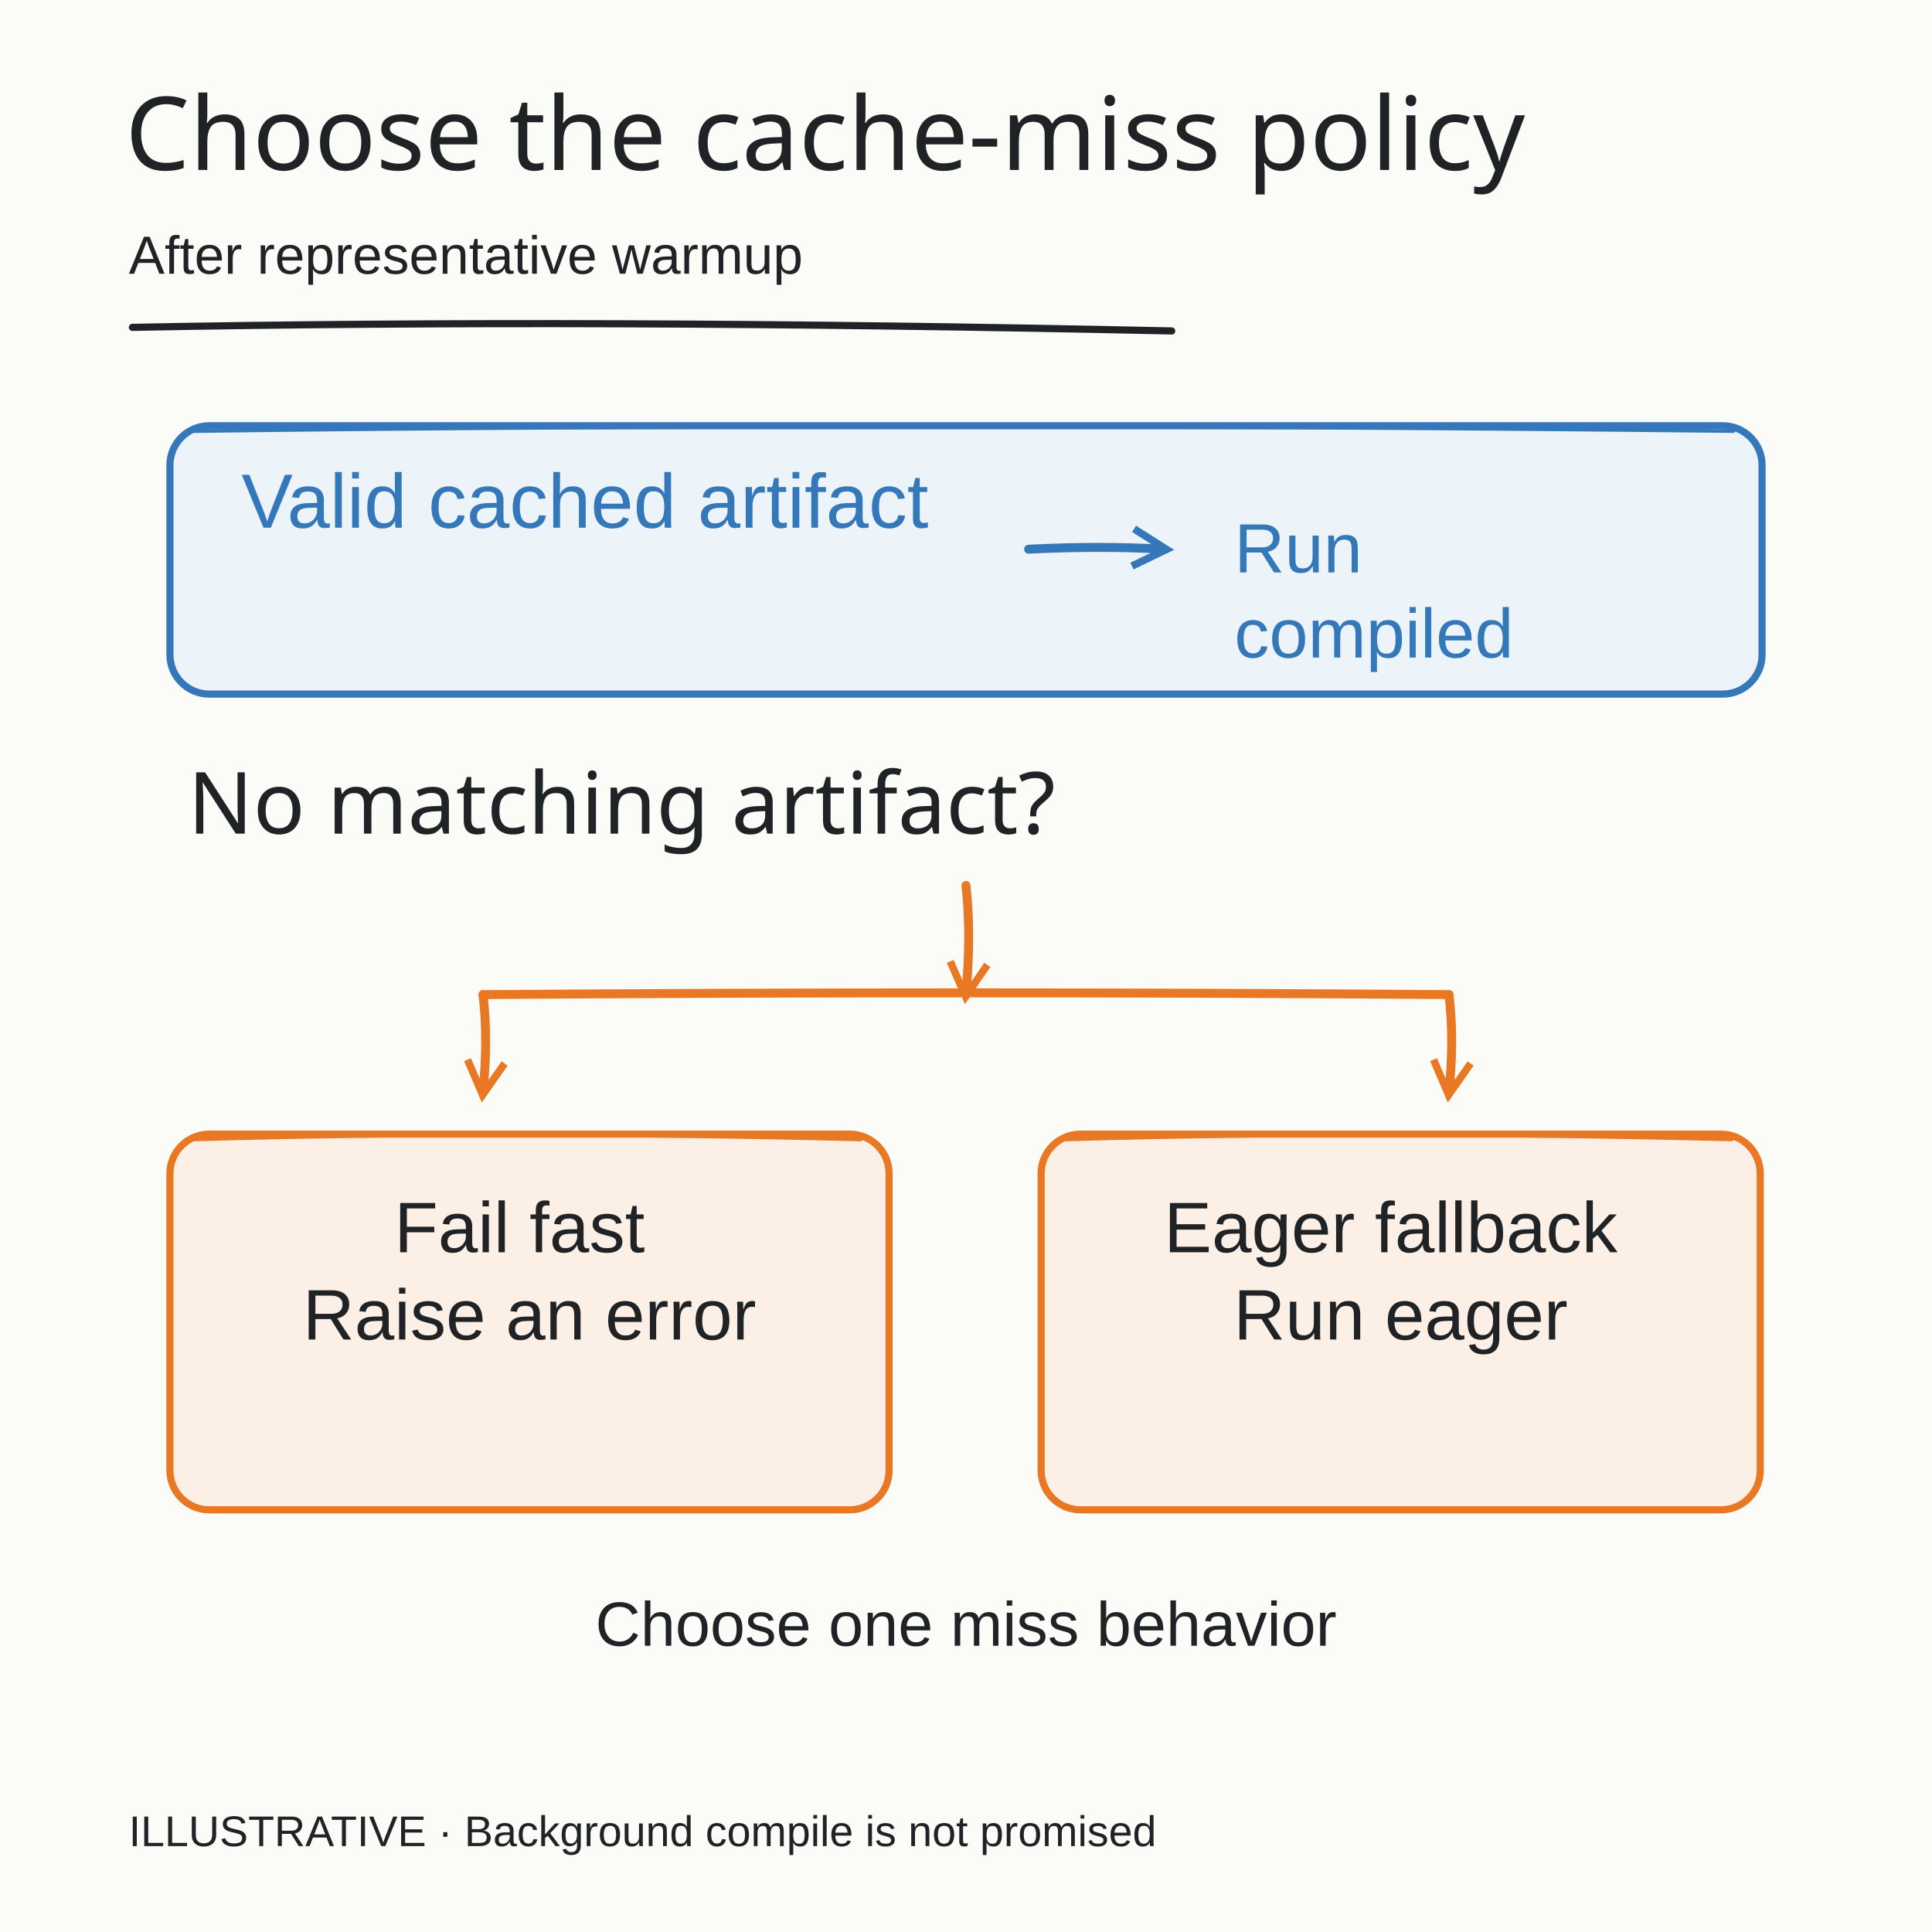
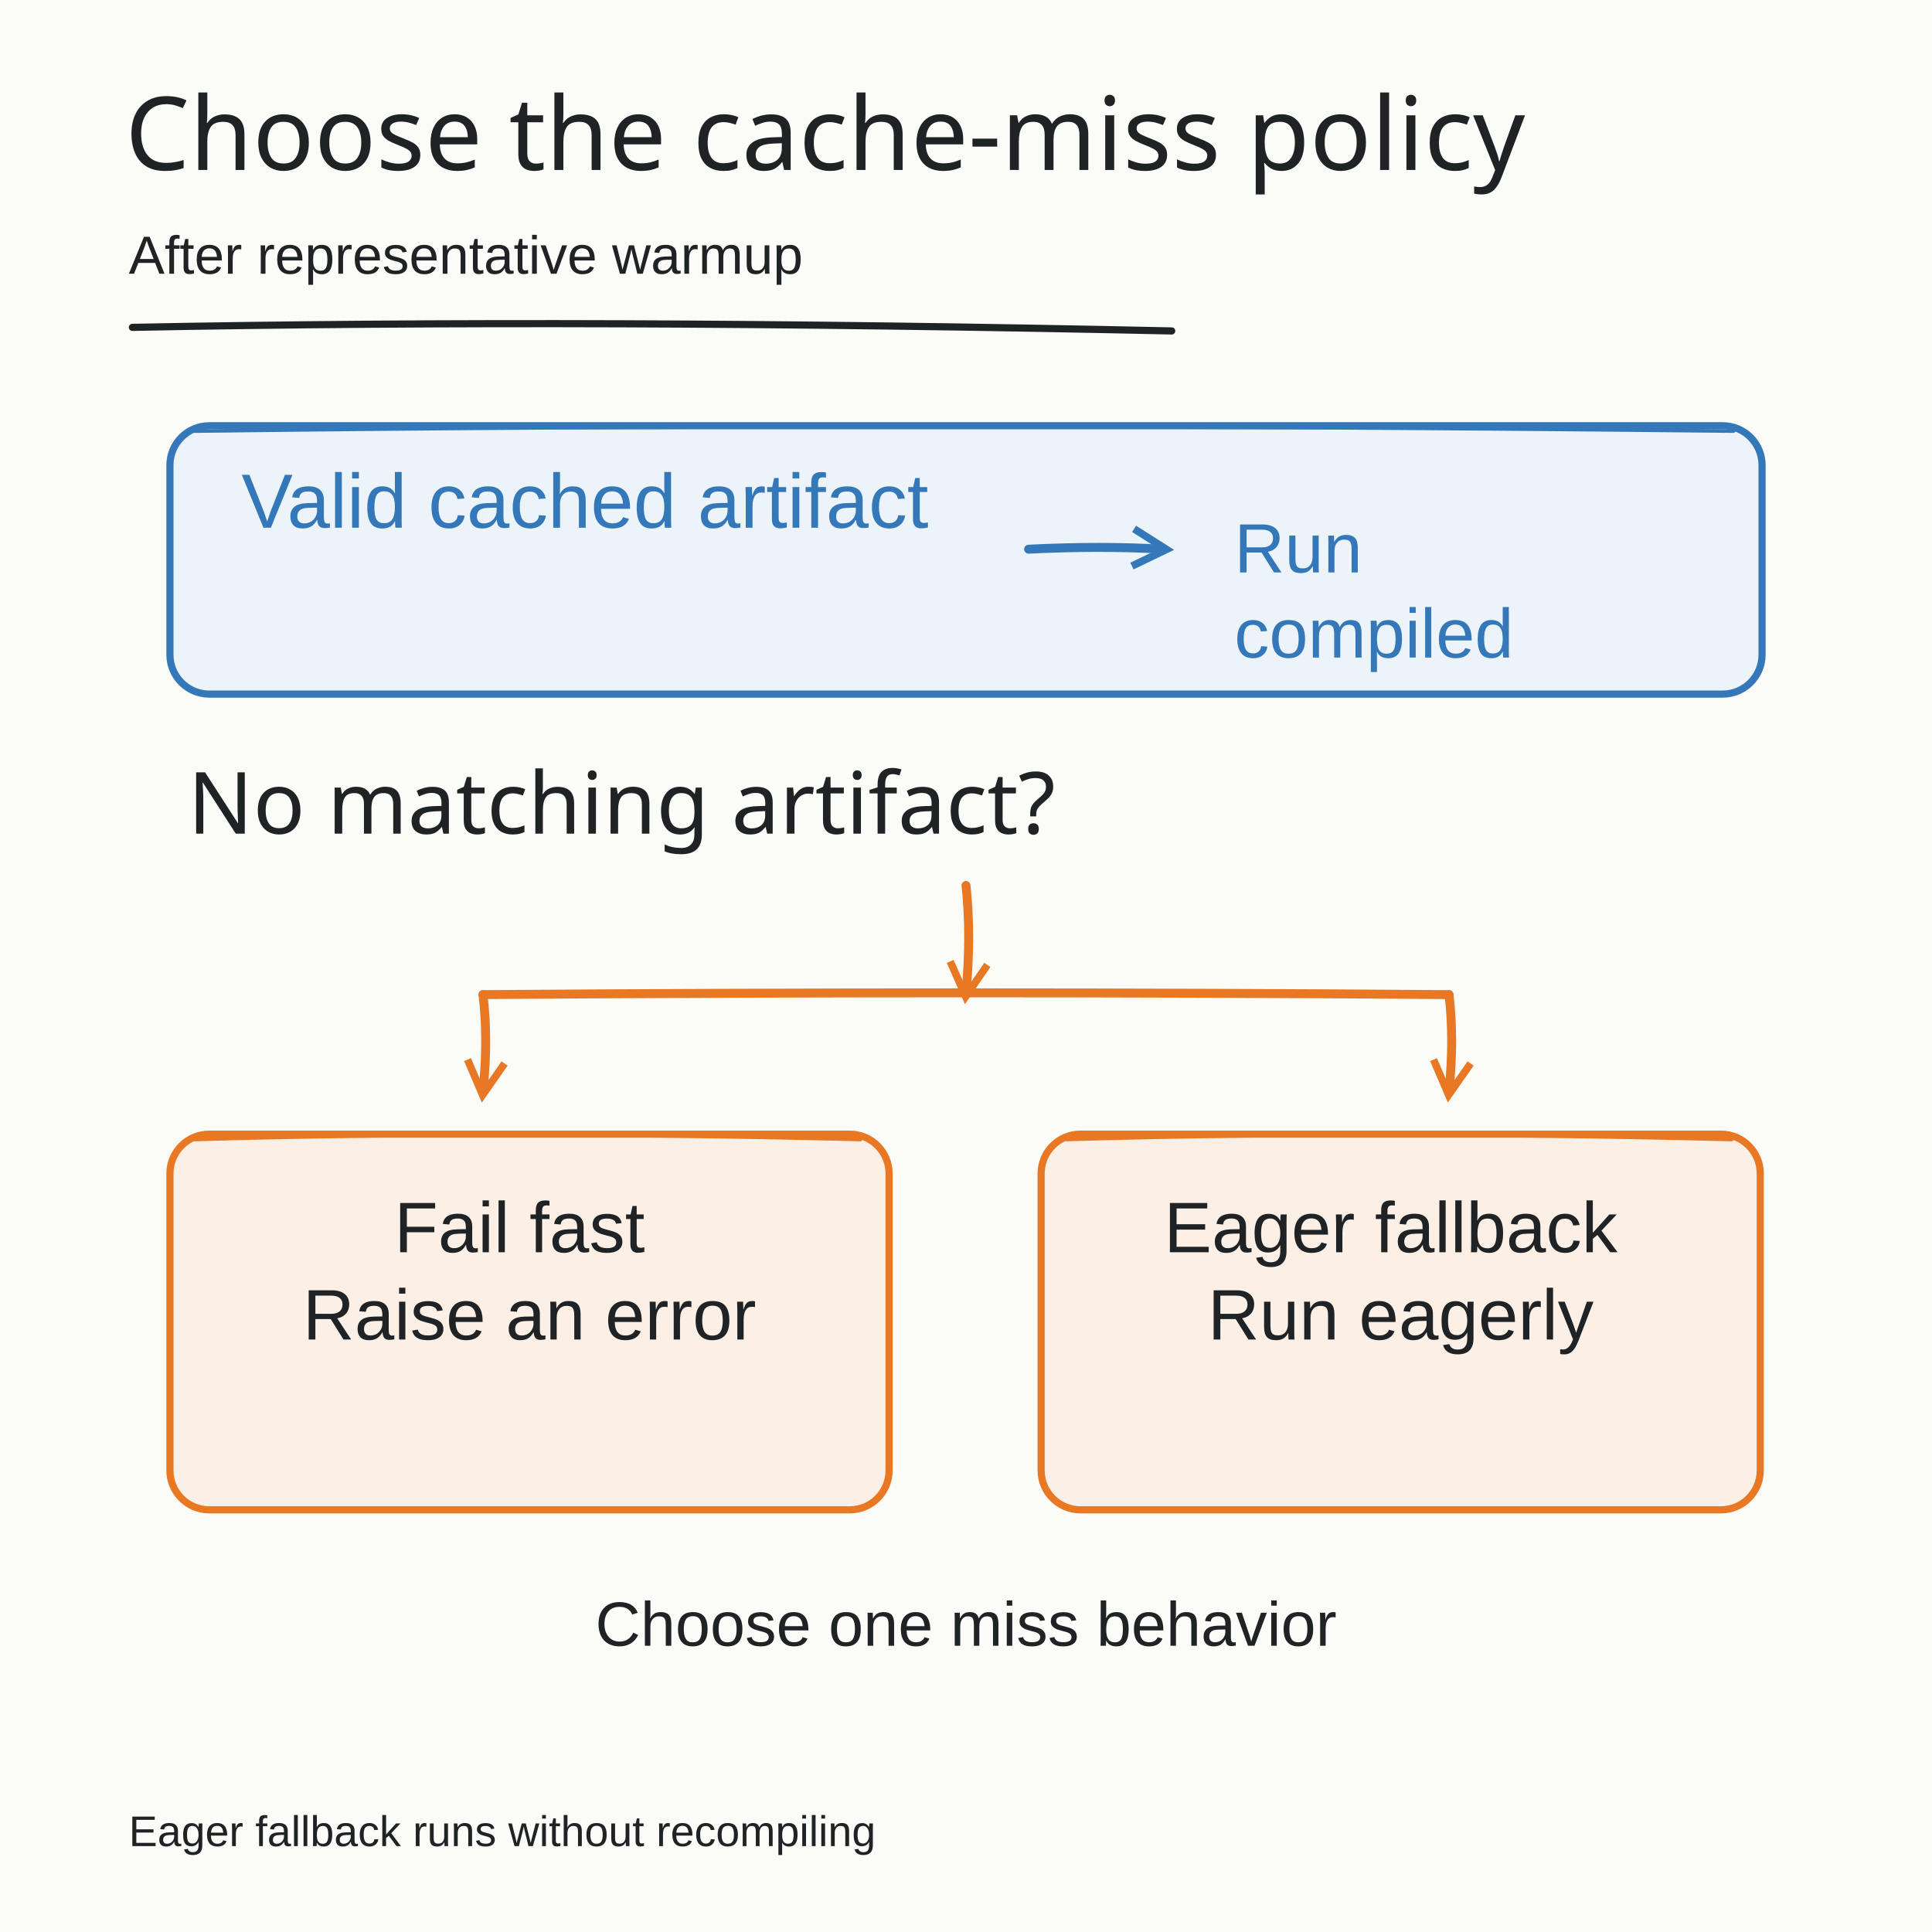
<svg xmlns="http://www.w3.org/2000/svg" width="1080" height="1080" viewBox="0 0 1080 1080">
  <rect width="100%" height="100%" fill="#FBFBF8" />
  <defs>
    <marker id="arrow" viewBox="0 0 12 12" refX="9" refY="6" markerWidth="5" markerHeight="5" orient="auto">
      <path d="M1 1 L10 6 L1 11" fill="none" stroke="context-stroke" stroke-width="2" />
    </marker>
  </defs>
  <text x="70" y="95" font-family="Bradley Hand" font-size="57" fill="#202326" text-anchor="start" font-weight="normal">
    <tspan x="70" dy="0">Choose the cache-miss policy</tspan>
  </text>
  <text x="72" y="153" font-family="Arial, Helvetica, sans-serif" font-size="30" fill="#202326" text-anchor="start" font-weight="normal">
    <tspan x="72" dy="0">After representative warmup</tspan>
  </text>
  <path d="M74 183 Q330 178 655 185" fill="none" stroke="#202326" stroke-width="4" stroke-linecap="round" stroke-linejoin="round" />
  <rect x="95" y="238" width="890" height="150" rx="22" fill="#EDF4F9" stroke="#3478BA" stroke-width="4" />
  <path d="M109 241 Q504.4 236 969 241" fill="none" stroke="#3478BA" stroke-width="2" stroke-linecap="round" stroke-linejoin="round" />
  <text x="135" y="295" font-family="Arial, Helvetica, sans-serif" font-size="43" fill="#3478BA" text-anchor="start" font-weight="normal">
    <tspan x="135" dy="0">Valid cached artifact</tspan>
  </text>
  <path d="M575 307 Q615.5 305.0 650 307" fill="none" stroke="#3478BA" stroke-width="5" stroke-linecap="round" stroke-linejoin="round" marker-end="url(#arrow)" />
  <text x="690" y="320" font-family="Arial, Helvetica, sans-serif" font-size="39" fill="#3478BA" text-anchor="start" font-weight="normal">
    <tspan x="690" dy="0">Run</tspan>
    <tspan x="690" dy="47.58">compiled</tspan>
  </text>
  <text x="105" y="466" font-family="Bradley Hand" font-size="48" fill="#202326" text-anchor="start" font-weight="normal">
    <tspan x="105" dy="0">No matching artifact?</tspan>
  </text>
  <path d="M540 495 Q543.0 523.0 540 555" fill="none" stroke="#E87823" stroke-width="5" stroke-linecap="round" stroke-linejoin="round" marker-end="url(#arrow)" />
  <path d="M270 556 Q543.0 554.0 810 556" fill="none" stroke="#E87823" stroke-width="5" stroke-linecap="round" stroke-linejoin="round" />
  <path d="M270 556 Q273.0 581.0 270 610" fill="none" stroke="#E87823" stroke-width="5" stroke-linecap="round" stroke-linejoin="round" marker-end="url(#arrow)" />
  <path d="M810 556 Q813.0 581.0 810 610" fill="none" stroke="#E87823" stroke-width="5" stroke-linecap="round" stroke-linejoin="round" marker-end="url(#arrow)" />
  <rect x="95" y="634" width="402" height="210" rx="22" fill="#FCF0E6" stroke="#E87823" stroke-width="4" />
  <path d="M109 637 Q279.92 632 481 637" fill="none" stroke="#E87823" stroke-width="2" stroke-linecap="round" stroke-linejoin="round" />
  <rect x="582" y="634" width="402" height="210" rx="22" fill="#FCF0E6" stroke="#E87823" stroke-width="4" />
  <path d="M596 637 Q766.92 632 968 637" fill="none" stroke="#E87823" stroke-width="2" stroke-linecap="round" stroke-linejoin="round" />
  <text x="296" y="700" font-family="Arial, Helvetica, sans-serif" font-size="40" fill="#202326" text-anchor="middle" font-weight="normal">
    <tspan x="296" dy="0">Fail fast</tspan>
    <tspan x="296" dy="48.8">Raise an error</tspan>
  </text>
  <text x="783" y="700" font-family="Arial, Helvetica, sans-serif" font-size="40" fill="#202326" text-anchor="middle" font-weight="normal">
    <tspan x="783" dy="0">Eager fallback</tspan>
-     <tspan x="783" dy="48.8">Run eager</tspan>
+     <tspan x="783" dy="48.8">Run eagerly</tspan>
  </text>
  <text x="540" y="920" font-family="Arial, Helvetica, sans-serif" font-size="35" fill="#202326" text-anchor="middle" font-weight="normal">
    <tspan x="540" dy="0">Choose one miss behavior</tspan>
  </text>
  <text x="72" y="1032" font-family="Arial, Helvetica, sans-serif" font-size="24" fill="#202326" text-anchor="start" font-weight="normal">
-     <tspan x="72" dy="0">ILLUSTRATIVE  ·  Background compile is not promised</tspan>
+     <tspan x="72" dy="0">Eager fallback runs without recompiling</tspan>
  </text>
</svg>
